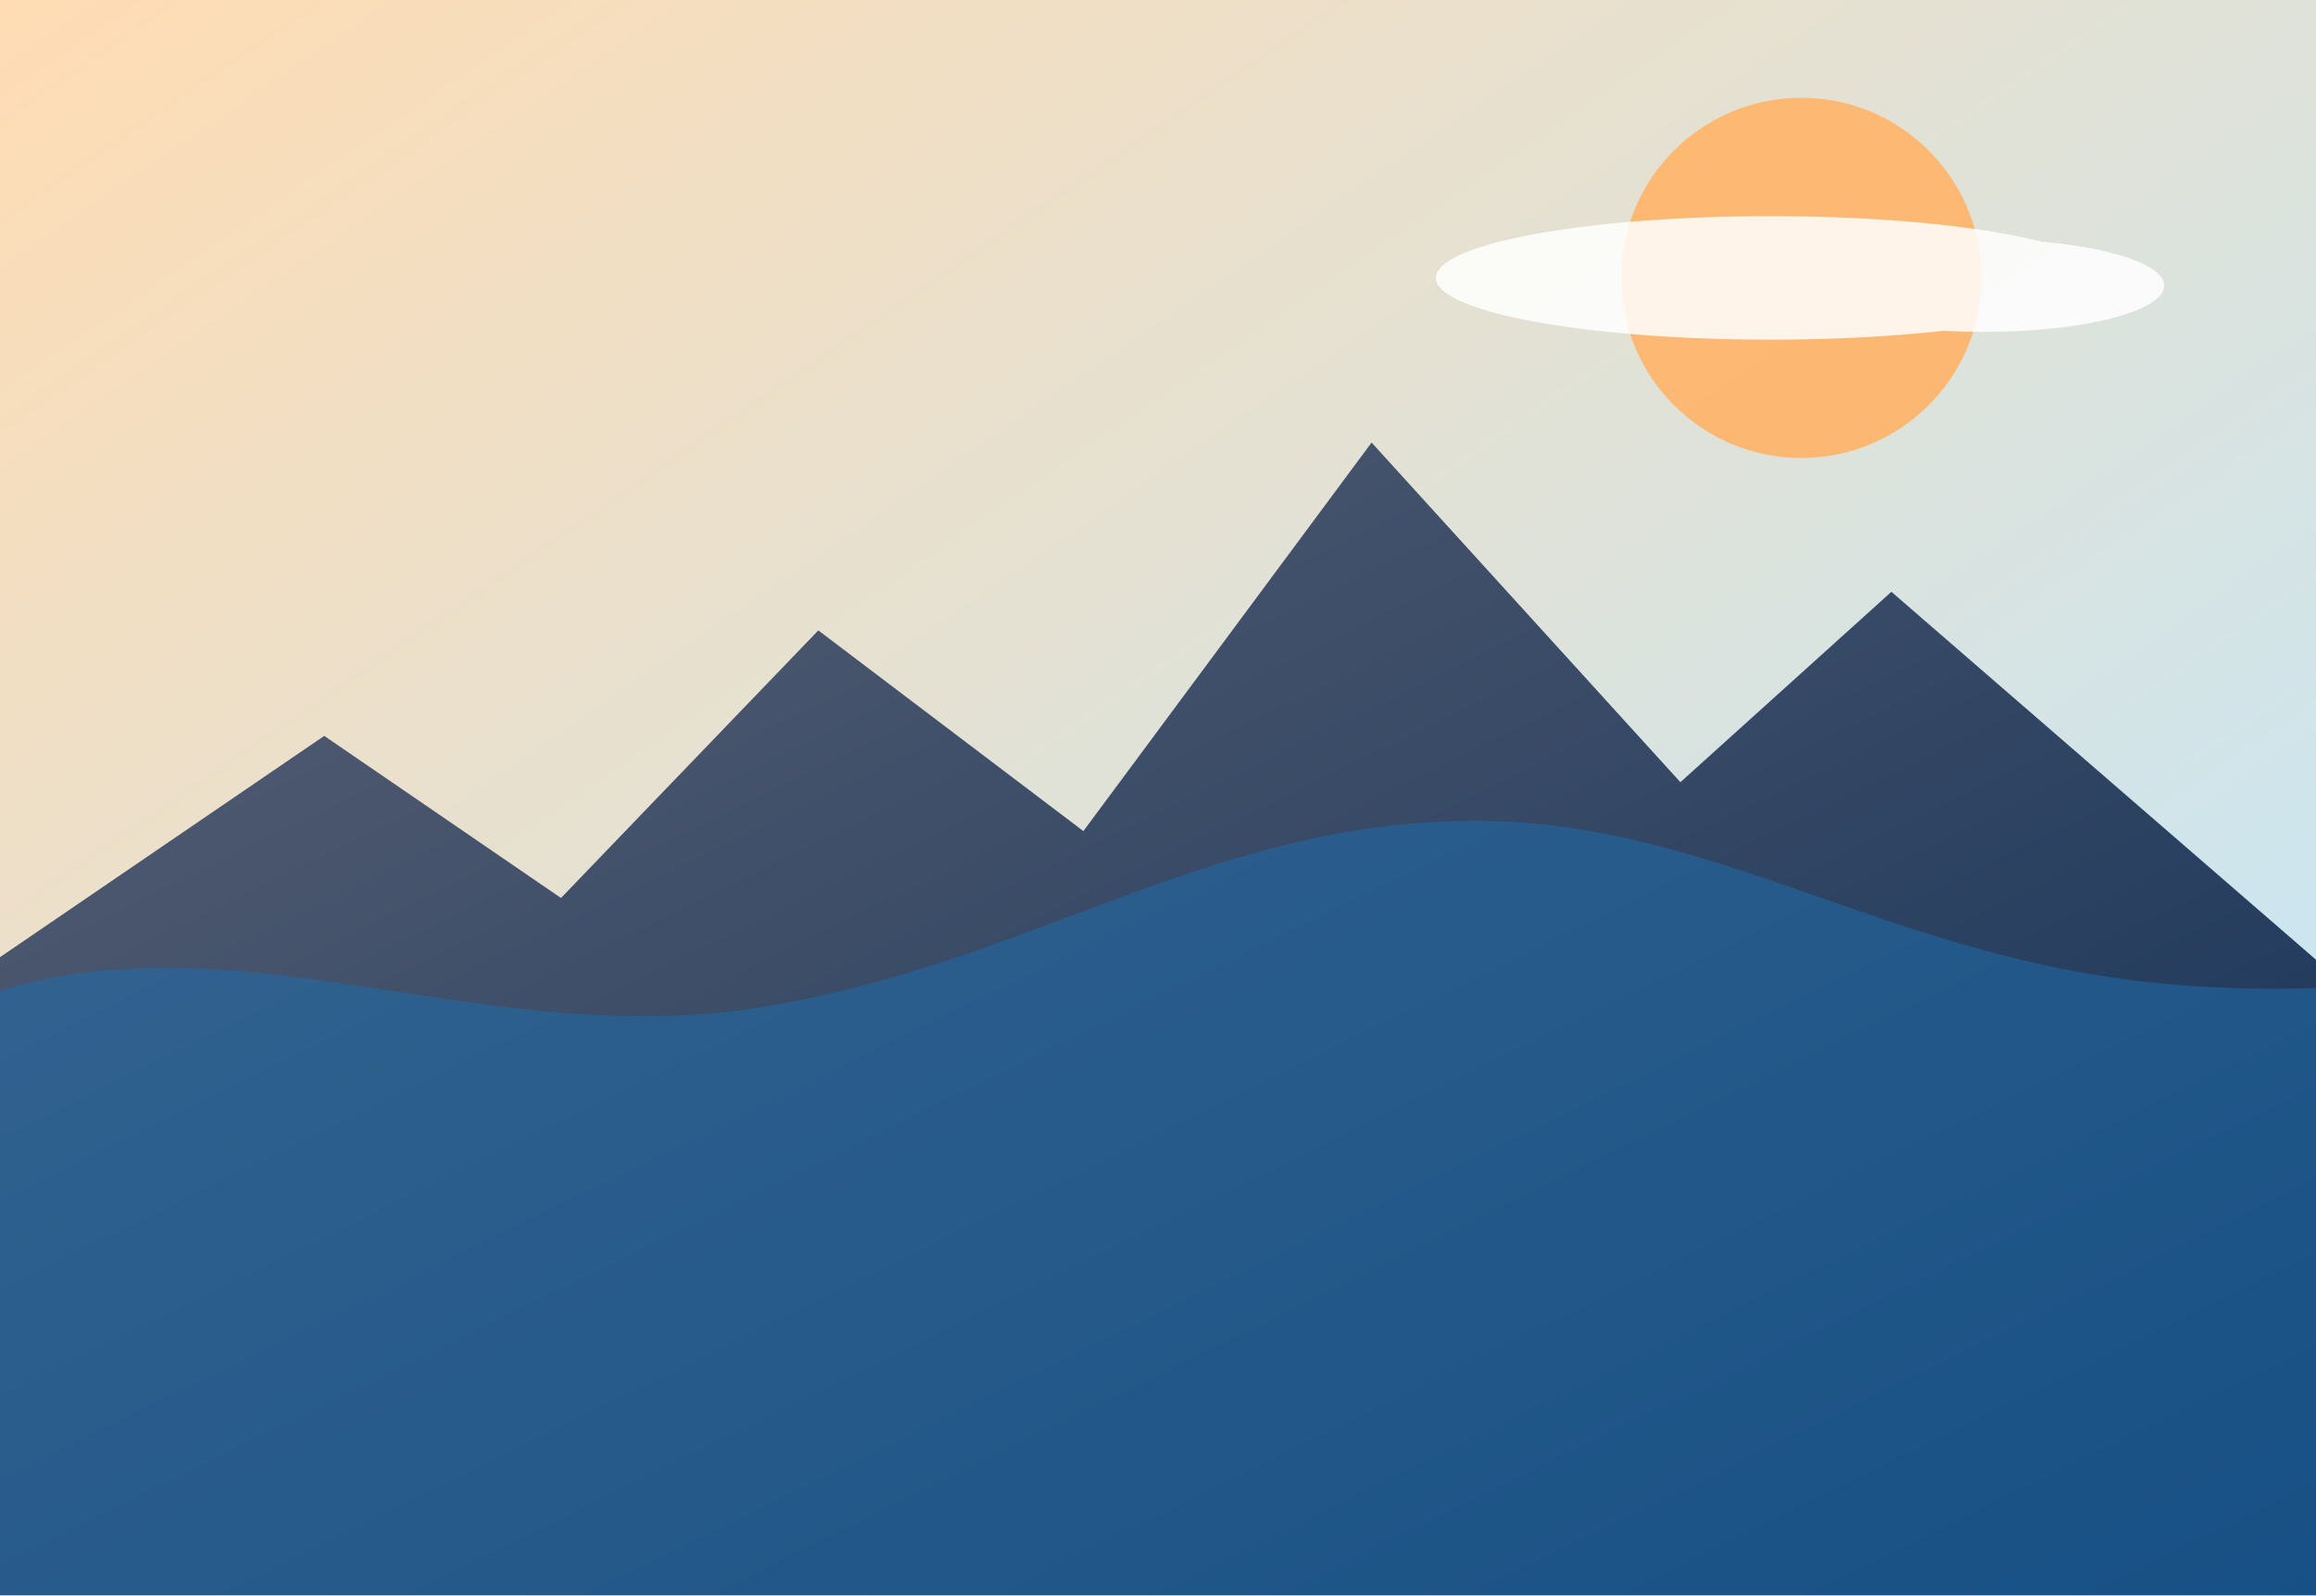
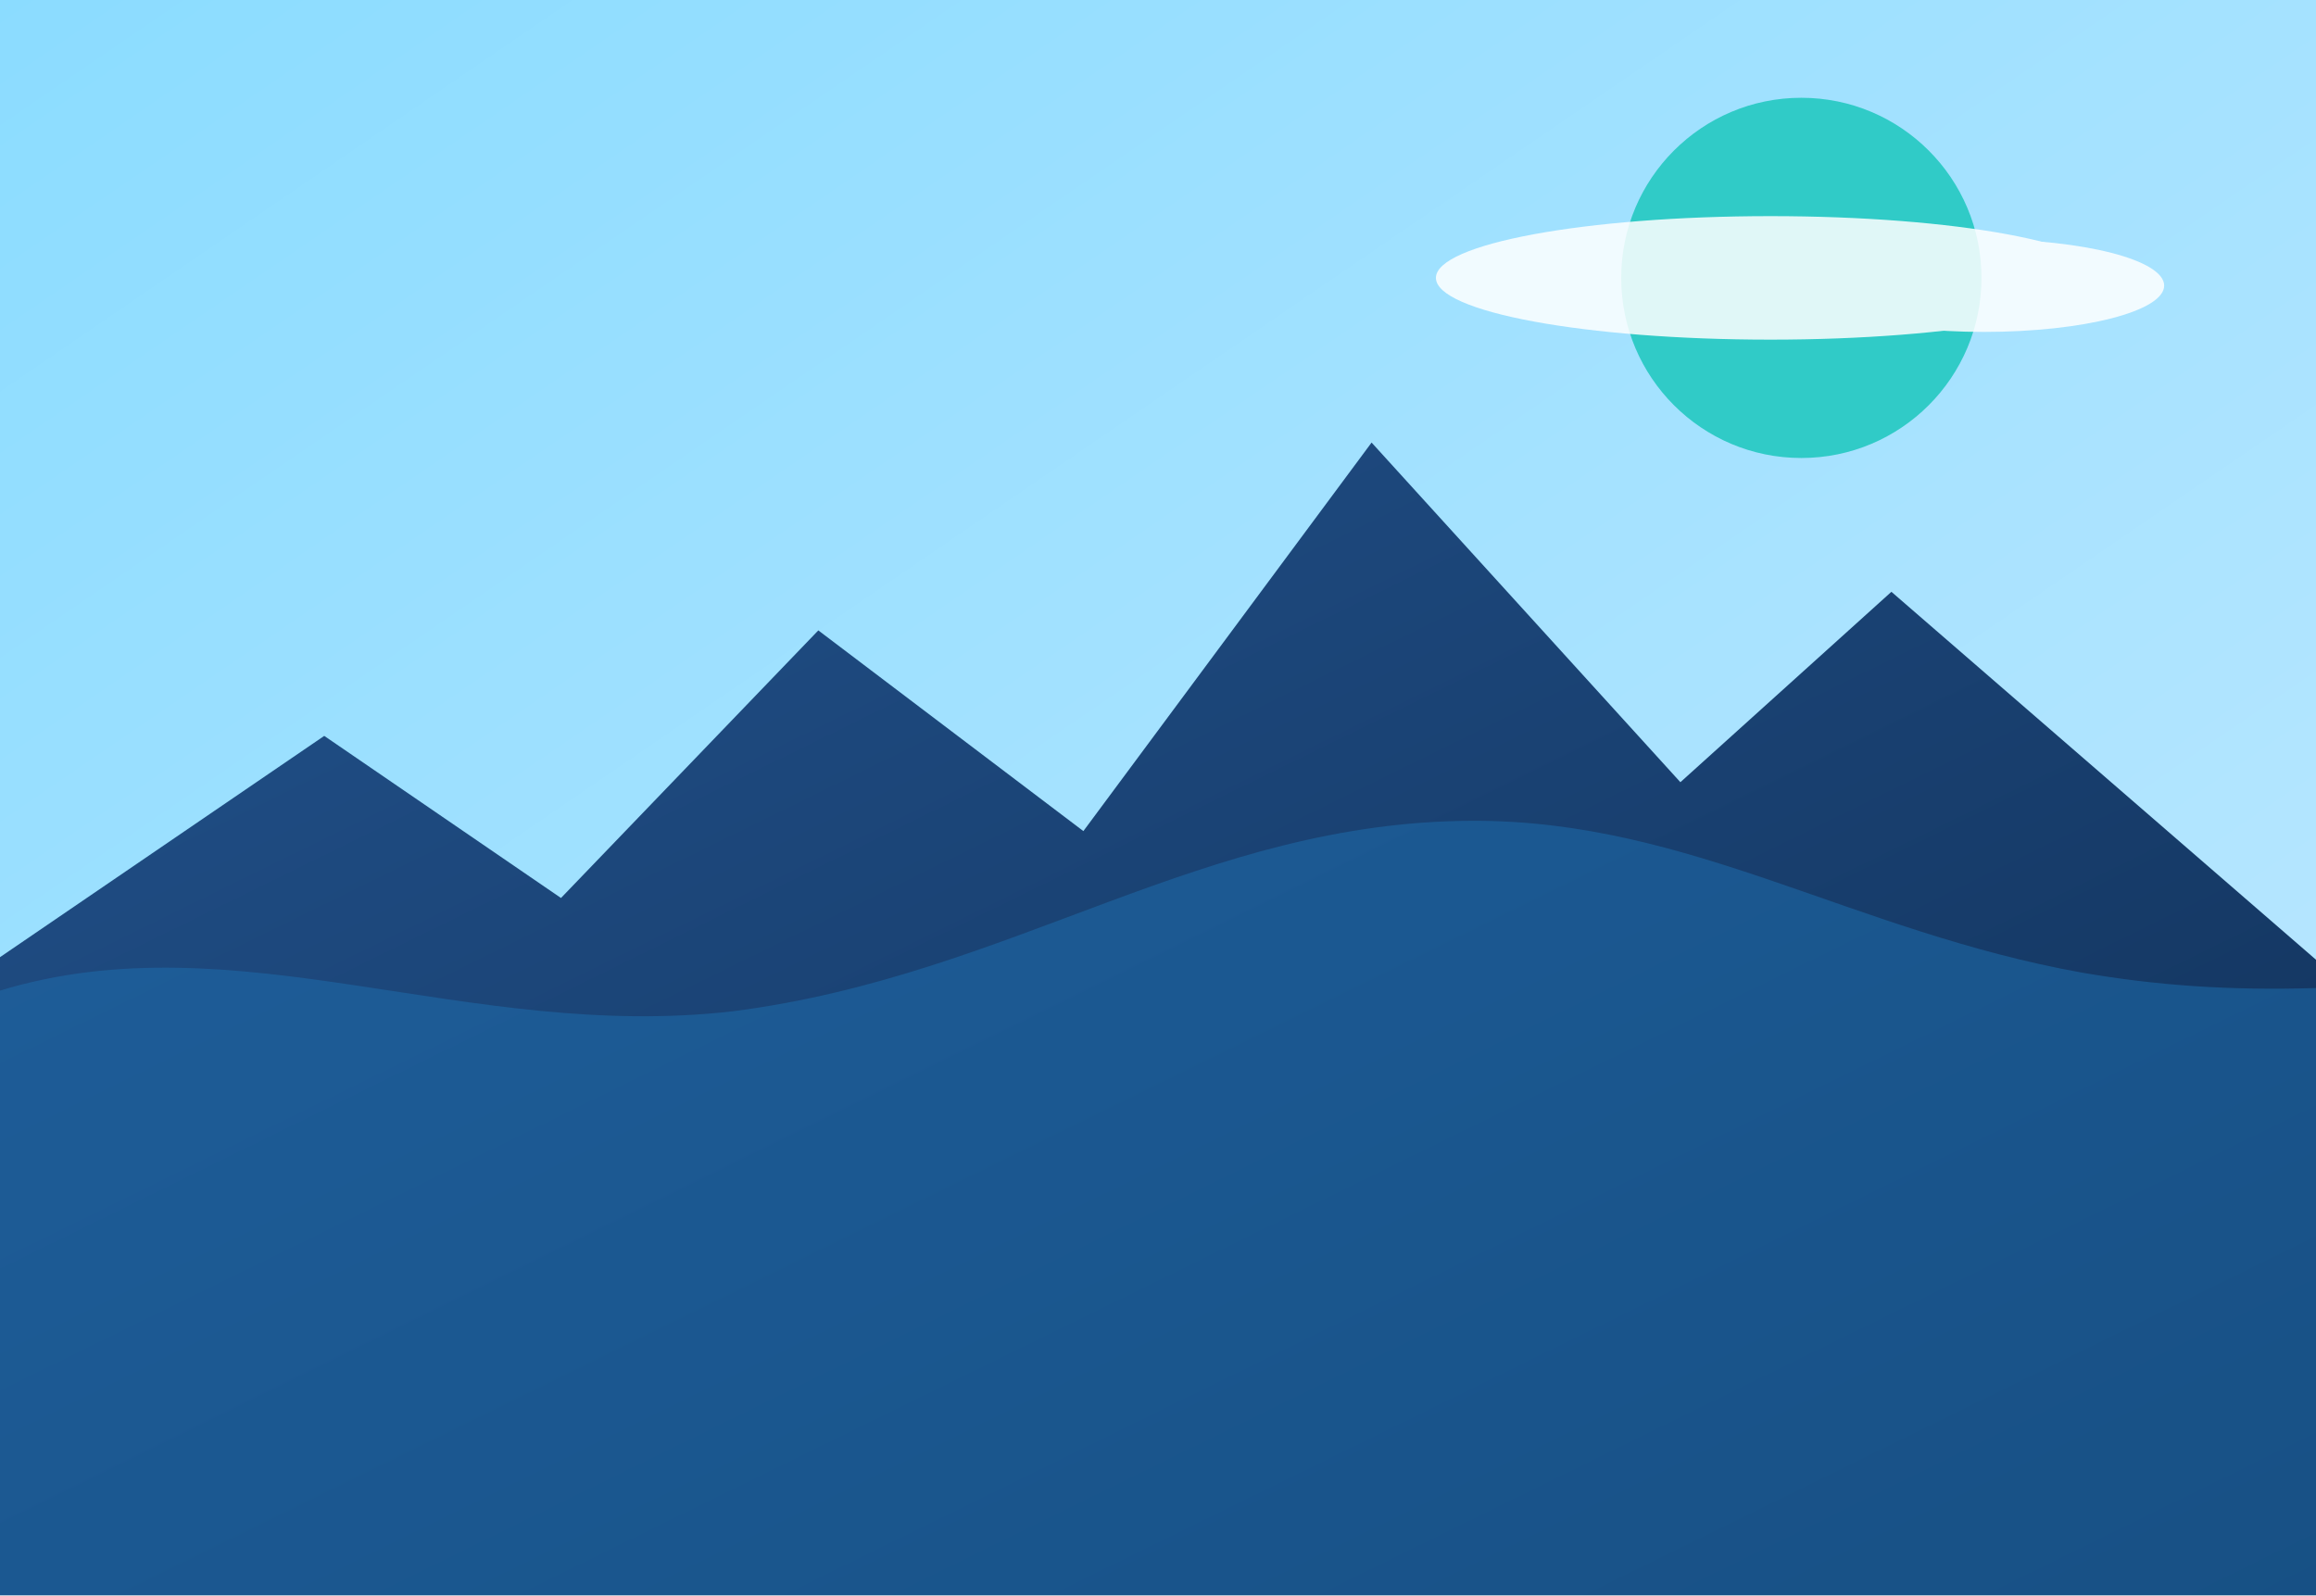
<svg xmlns="http://www.w3.org/2000/svg" viewBox="0 0 900 620" preserveAspectRatio="xMidYMid slice">
  <defs>
    <linearGradient id="sky" x1="0" y1="0" x2="1" y2="1">
-       <stop stop-color="#ffdcb3" />
+       <stop stop-color="#8bdcff" />
      <stop offset="1" stop-color="#bfe8ff" />
    </linearGradient>
    <linearGradient id="mount" x1="0" y1="0" x2="1" y2="1">
-       <stop stop-color="#5a6174" />
+       <stop stop-color="#22528c" />
      <stop offset="1" stop-color="#102f56" />
    </linearGradient>
  </defs>
  <rect width="900" height="620" fill="url(#sky)" />
-   <circle cx="700" cy="108" r="70" fill="#ffb46a" opacity=".92" />
+   <circle cx="700" cy="108" r="70" fill="#26c9c2" opacity=".92" />
  <path d="M0 372 126 286l92 63 100-104 103 78 112-151 120 132 82-74 165 143v247H0Z" fill="url(#mount)" />
  <path d="M0 385c92-28 182 20 285 8 109-14 182-74 288-74 84 0 147 43 236 59 29 5 57 7 91 6V620H0Z" fill="#1d6cab" opacity=".55" />
  <g fill="#fff" opacity=".85">
    <ellipse cx="688" cy="108" rx="130" ry="24" />
    <ellipse cx="771" cy="111" rx="70" ry="18" />
  </g>
</svg>
